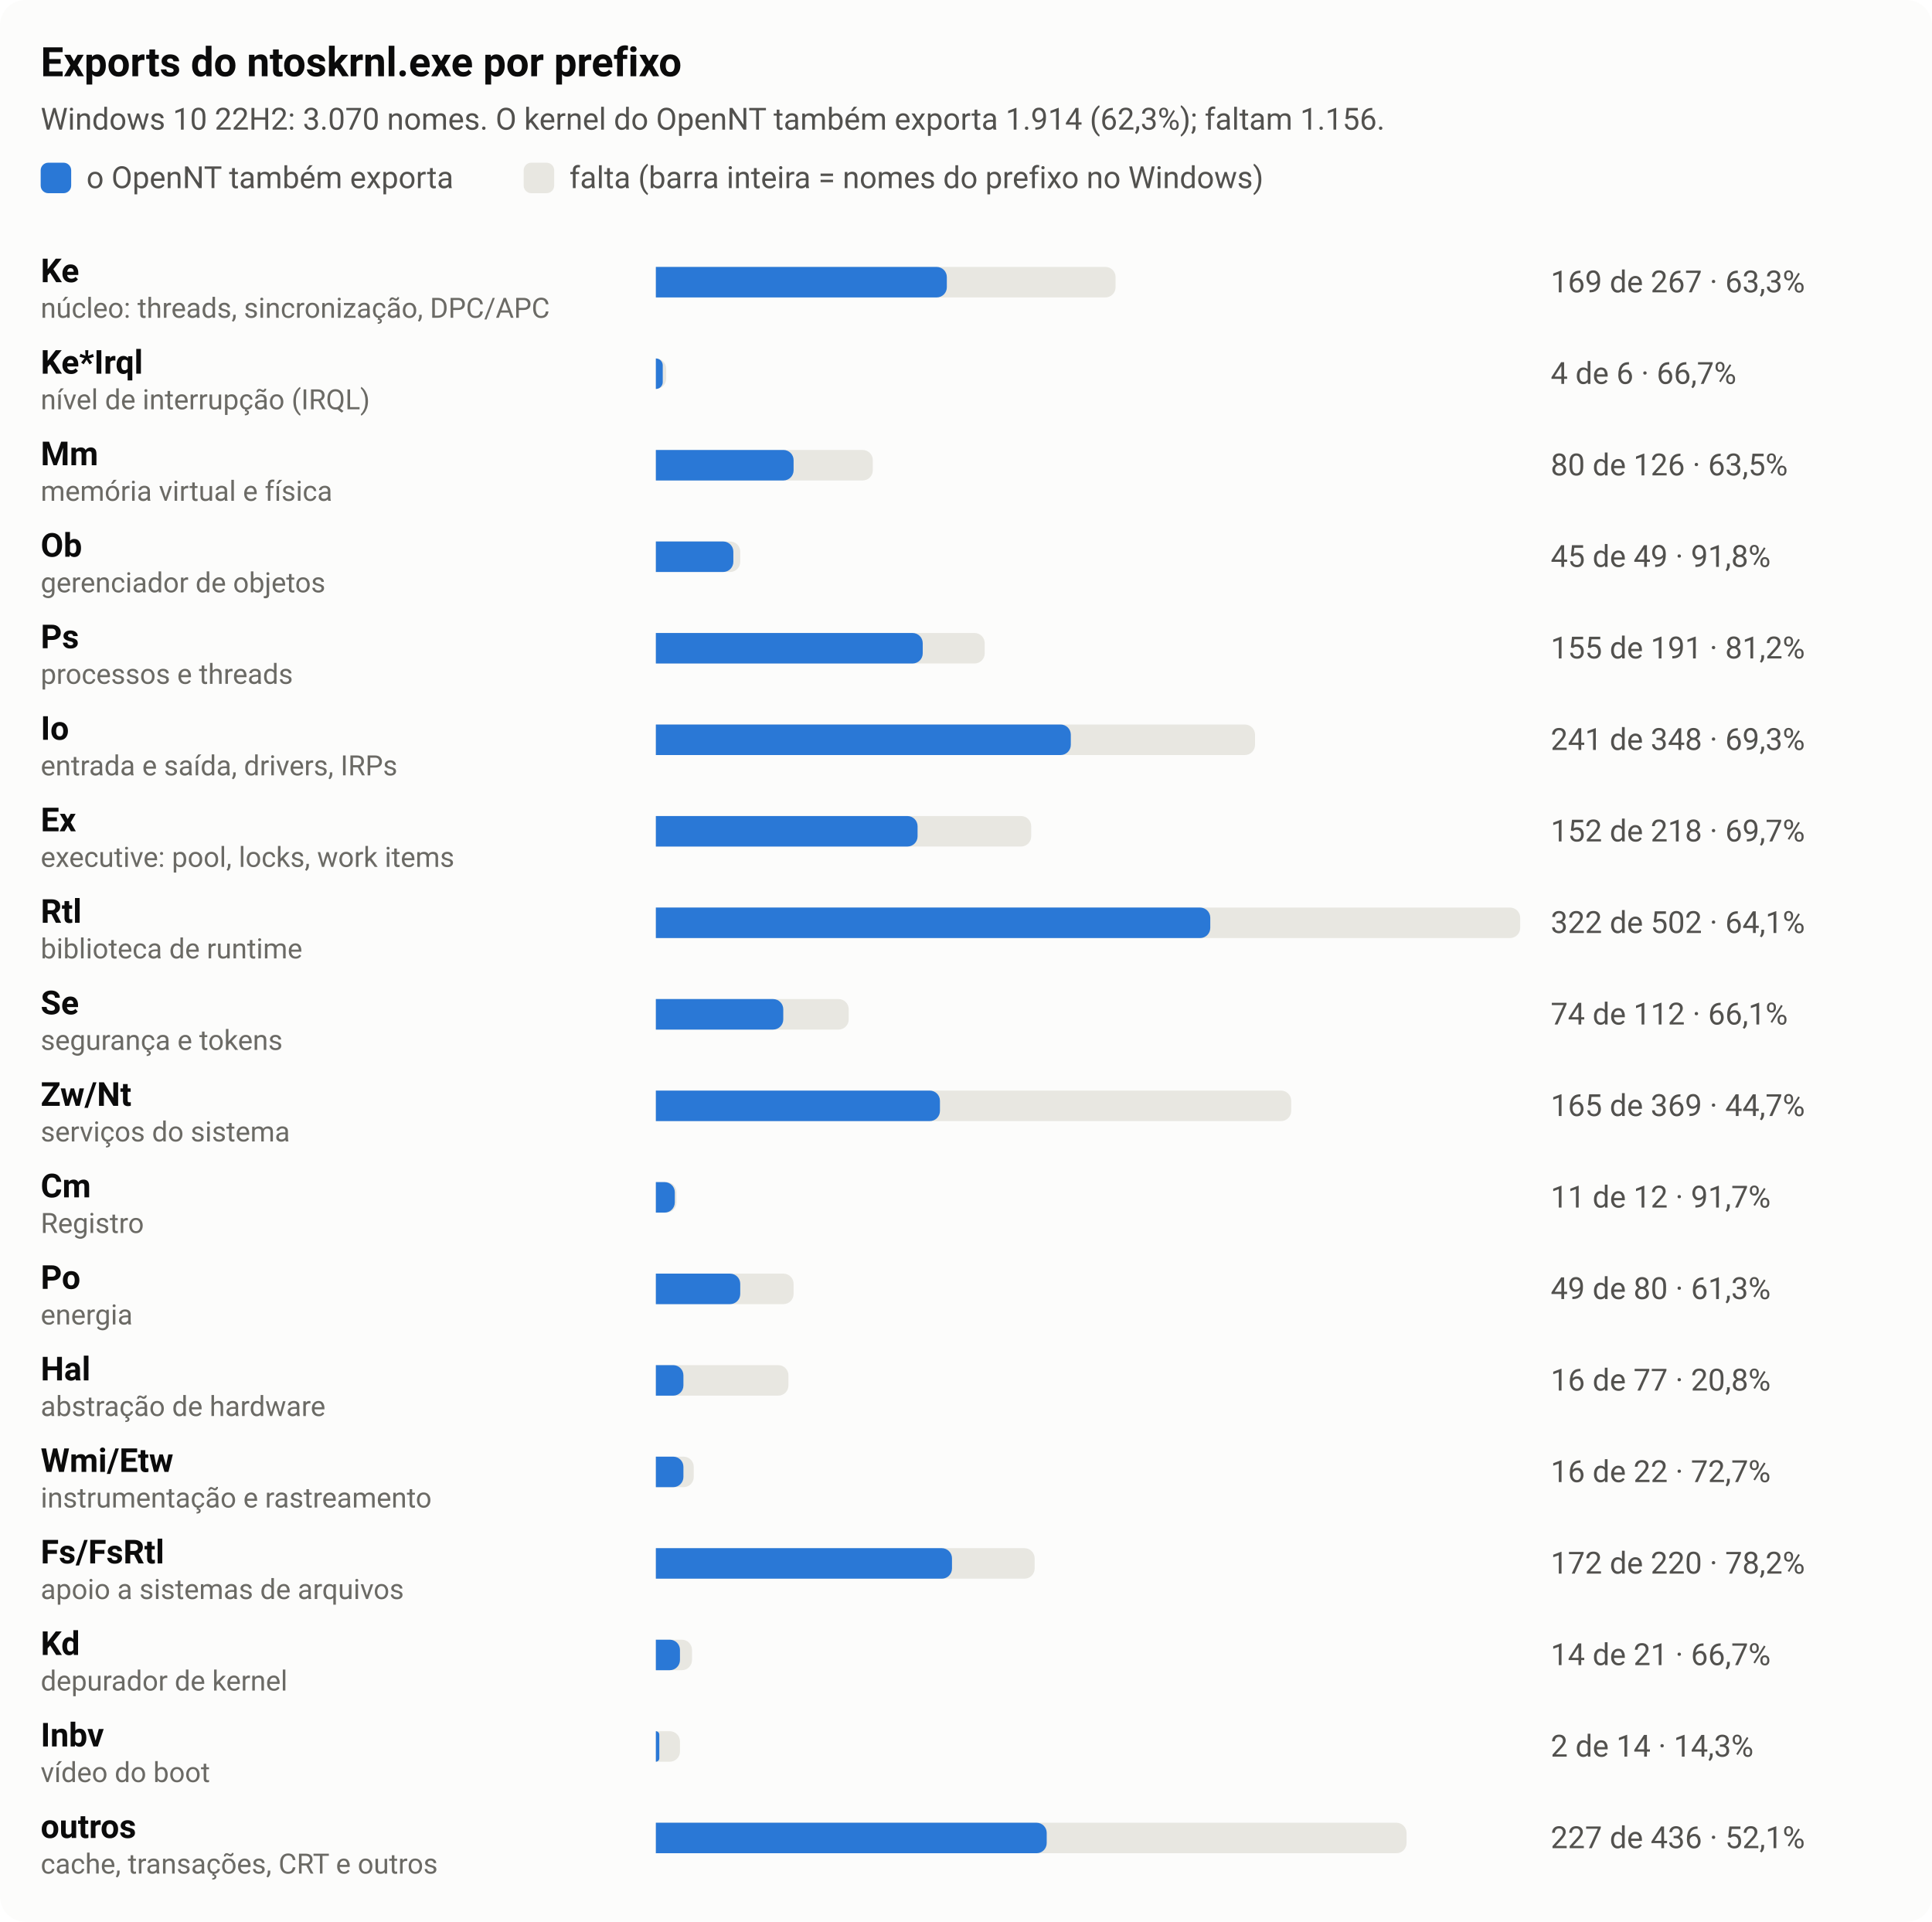
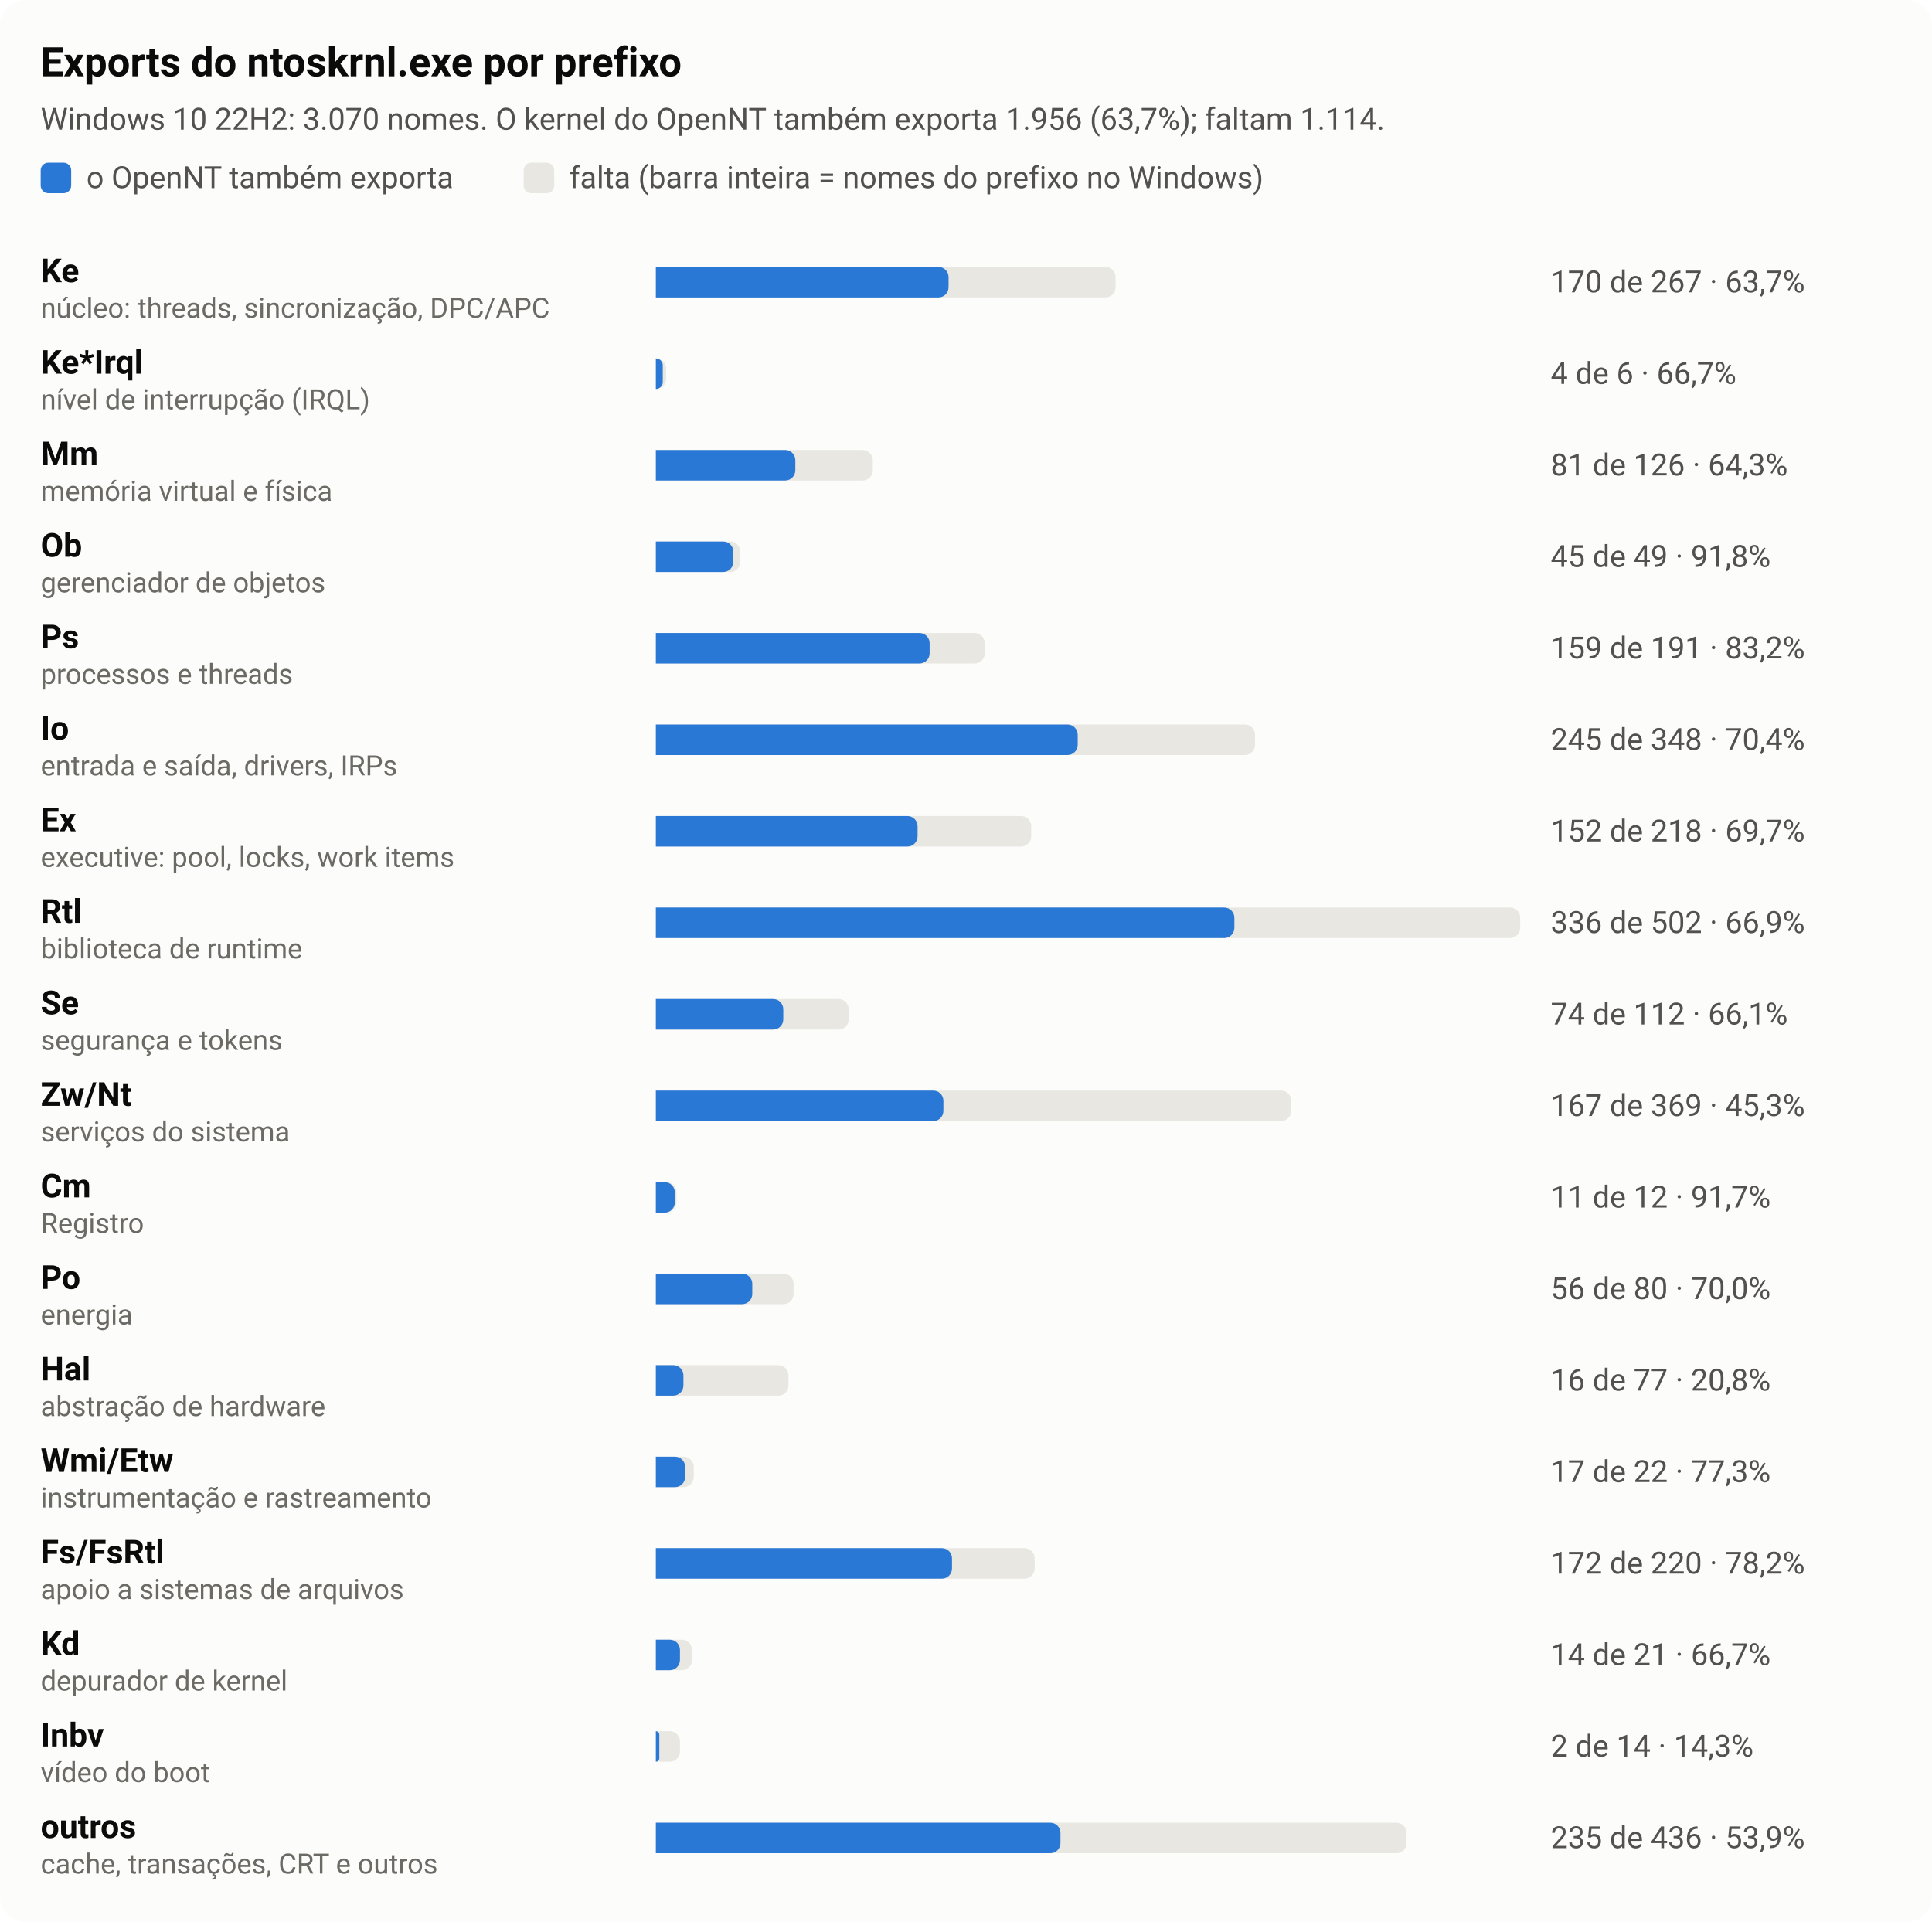
<svg xmlns="http://www.w3.org/2000/svg" width="760" height="756" viewBox="0 0 760 756" role="img" aria-labelledby="pc-title">
  <style>.pc-bg{fill:#fcfcfb}.pc-t{font:600 16px system-ui,-apple-system,Segoe UI,Roboto,sans-serif;fill:#0b0b0b}.pc-s,.pc-v{font:12px system-ui,-apple-system,Segoe UI,Roboto,sans-serif;fill:#52514e}.pc-v{font-variant-numeric:tabular-nums}.pc-l{font:600 13px system-ui,-apple-system,Segoe UI,Roboto,sans-serif;fill:#0b0b0b}.pc-m{font:11px system-ui,-apple-system,Segoe UI,Roboto,sans-serif;fill:#6b6a65}.pc-k{fill:#e8e7e1}.pc-a{fill:#2a78d6}@media (prefers-color-scheme:dark){.pc-bg{fill:#1a1a19}.pc-t,.pc-l{fill:#f0efec}.pc-s,.pc-v{fill:#c3c2b7}.pc-m{fill:#9d9b94}.pc-k{fill:#2c2c2a}.pc-a{fill:#3987e5}}</style>
  <rect class="pc-bg" width="760" height="756" rx="10" />
  <text class="pc-t" x="16" y="30">Exports do ntoskrnl.exe por prefixo</text>
-   <text class="pc-s" x="16" y="51">Windows 10 22H2: 3.070 nomes. O kernel do OpenNT também exporta 1.914 (62,3%); faltam 1.156.</text>
+   <text class="pc-s" x="16" y="51">Windows 10 22H2: 3.070 nomes. O kernel do OpenNT também exporta 1.956 (63,7%); faltam 1.114.</text>
  <rect class="pc-a" x="16" y="64" width="12" height="12" rx="3" />
  <text class="pc-v" x="34" y="74">o OpenNT também exporta</text>
  <rect class="pc-k" x="206" y="64" width="12" height="12" rx="3" />
  <text class="pc-v" x="224" y="74">falta (barra inteira = nomes do prefixo no Windows)</text>
  <g>
    <text class="pc-l" x="16" y="111">Ke</text>
    <text class="pc-m" x="16" y="125">núcleo: threads, sincronização, DPC/APC</text>
    <path class="pc-k" d="M258.0 105.0h176.84a4 4 0 0 1 4 4v4a4 4 0 0 1 -4 4h-176.84z" />
-     <path class="pc-a" d="M258.0 105.0h110.46a4 4 0 0 1 4 4v4a4 4 0 0 1 -4 4h-110.46z" />
-     <text class="pc-v" x="610" y="115">169 de 267 · 63,3%</text>
+     <path class="pc-a" d="M258.0 105.0h111.14a4 4 0 0 1 4 4v4a4 4 0 0 1 -4 4h-111.14z" />
+     <text class="pc-v" x="610" y="115">170 de 267 · 63,7%</text>
  </g>
  <g>
    <text class="pc-l" x="16" y="147">Ke*Irql</text>
    <text class="pc-m" x="16" y="161">nível de interrupção (IRQL)</text>
    <path class="pc-k" d="M258.0 141.0h0.06a4 4 0 0 1 4 4v4a4 4 0 0 1 -4 4h-0.06z" />
    <path class="pc-a" d="M258.0 141.0h0.00a2.709 2.709 0 0 1 2.709 2.709v6.582a2.709 2.709 0 0 1 -2.709 2.709h-0.00z" />
    <text class="pc-v" x="610" y="151">4 de 6 · 66,7%</text>
  </g>
  <g>
    <text class="pc-l" x="16" y="183">Mm</text>
    <text class="pc-m" x="16" y="197">memória virtual e física</text>
    <path class="pc-k" d="M258.0 177.0h81.34a4 4 0 0 1 4 4v4a4 4 0 0 1 -4 4h-81.34z" />
-     <path class="pc-a" d="M258.0 177.0h50.18a4 4 0 0 1 4 4v4a4 4 0 0 1 -4 4h-50.18z" />
-     <text class="pc-v" x="610" y="187">80 de 126 · 63,5%</text>
+     <path class="pc-a" d="M258.0 177.0h50.86a4 4 0 0 1 4 4v4a4 4 0 0 1 -4 4h-50.86z" />
+     <text class="pc-v" x="610" y="187">81 de 126 · 64,3%</text>
  </g>
  <g>
    <text class="pc-l" x="16" y="219">Ob</text>
    <text class="pc-m" x="16" y="233">gerenciador de objetos</text>
    <path class="pc-k" d="M258.0 213.0h29.19a4 4 0 0 1 4 4v4a4 4 0 0 1 -4 4h-29.19z" />
    <path class="pc-a" d="M258.0 213.0h26.48a4 4 0 0 1 4 4v4a4 4 0 0 1 -4 4h-26.48z" />
    <text class="pc-v" x="610" y="223">45 de 49 · 91,8%</text>
  </g>
  <g>
    <text class="pc-l" x="16" y="255">Ps</text>
    <text class="pc-m" x="16" y="269">processos e threads</text>
    <path class="pc-k" d="M258.0 249.0h125.36a4 4 0 0 1 4 4v4a4 4 0 0 1 -4 4h-125.36z" />
-     <path class="pc-a" d="M258.0 249.0h100.98a4 4 0 0 1 4 4v4a4 4 0 0 1 -4 4h-100.98z" />
-     <text class="pc-v" x="610" y="259">155 de 191 · 81,2%</text>
+     <path class="pc-a" d="M258.0 249.0h103.69a4 4 0 0 1 4 4v4a4 4 0 0 1 -4 4h-103.69z" />
+     <text class="pc-v" x="610" y="259">159 de 191 · 83,2%</text>
  </g>
  <g>
    <text class="pc-l" x="16" y="291">Io</text>
    <text class="pc-m" x="16" y="305">entrada e saída, drivers, IRPs</text>
    <path class="pc-k" d="M258.0 285.0h231.70a4 4 0 0 1 4 4v4a4 4 0 0 1 -4 4h-231.70z" />
-     <path class="pc-a" d="M258.0 285.0h159.23a4 4 0 0 1 4 4v4a4 4 0 0 1 -4 4h-159.23z" />
-     <text class="pc-v" x="610" y="295">241 de 348 · 69,3%</text>
+     <path class="pc-a" d="M258.0 285.0h161.94a4 4 0 0 1 4 4v4a4 4 0 0 1 -4 4h-161.94z" />
+     <text class="pc-v" x="610" y="295">245 de 348 · 70,4%</text>
  </g>
  <g>
    <text class="pc-l" x="16" y="327">Ex</text>
    <text class="pc-m" x="16" y="341">executive: pool, locks, work items</text>
    <path class="pc-k" d="M258.0 321.0h143.65a4 4 0 0 1 4 4v4a4 4 0 0 1 -4 4h-143.65z" />
    <path class="pc-a" d="M258.0 321.0h98.95a4 4 0 0 1 4 4v4a4 4 0 0 1 -4 4h-98.95z" />
    <text class="pc-v" x="610" y="331">152 de 218 · 69,7%</text>
  </g>
  <g>
    <text class="pc-l" x="16" y="363">Rtl</text>
    <text class="pc-m" x="16" y="377">biblioteca de runtime</text>
    <path class="pc-k" d="M258.0 357.0h336.00a4 4 0 0 1 4 4v4a4 4 0 0 1 -4 4h-336.00z" />
-     <path class="pc-a" d="M258.0 357.0h214.09a4 4 0 0 1 4 4v4a4 4 0 0 1 -4 4h-214.09z" />
-     <text class="pc-v" x="610" y="367">322 de 502 · 64,1%</text>
+     <path class="pc-a" d="M258.0 357.0h223.57a4 4 0 0 1 4 4v4a4 4 0 0 1 -4 4h-223.57z" />
+     <text class="pc-v" x="610" y="367">336 de 502 · 66,9%</text>
  </g>
  <g>
    <text class="pc-l" x="16" y="399">Se</text>
    <text class="pc-m" x="16" y="413">segurança e tokens</text>
    <path class="pc-k" d="M258.0 393.0h71.86a4 4 0 0 1 4 4v4a4 4 0 0 1 -4 4h-71.86z" />
    <path class="pc-a" d="M258.0 393.0h46.12a4 4 0 0 1 4 4v4a4 4 0 0 1 -4 4h-46.12z" />
    <text class="pc-v" x="610" y="403">74 de 112 · 66,1%</text>
  </g>
  <g>
    <text class="pc-l" x="16" y="435">Zw/Nt</text>
    <text class="pc-m" x="16" y="449">serviços do sistema</text>
    <path class="pc-k" d="M258.0 429.0h245.92a4 4 0 0 1 4 4v4a4 4 0 0 1 -4 4h-245.92z" />
-     <path class="pc-a" d="M258.0 429.0h107.75a4 4 0 0 1 4 4v4a4 4 0 0 1 -4 4h-107.75z" />
-     <text class="pc-v" x="610" y="439">165 de 369 · 44,7%</text>
+     <path class="pc-a" d="M258.0 429.0h109.11a4 4 0 0 1 4 4v4a4 4 0 0 1 -4 4h-109.11z" />
+     <text class="pc-v" x="610" y="439">167 de 369 · 45,3%</text>
  </g>
  <g>
    <text class="pc-l" x="16" y="471">Cm</text>
    <text class="pc-m" x="16" y="485">Registro</text>
    <path class="pc-k" d="M258.0 465.0h4.13a4 4 0 0 1 4 4v4a4 4 0 0 1 -4 4h-4.13z" />
    <path class="pc-a" d="M258.0 465.0h3.45a4 4 0 0 1 4 4v4a4 4 0 0 1 -4 4h-3.45z" />
    <text class="pc-v" x="610" y="475">11 de 12 · 91,7%</text>
  </g>
  <g>
    <text class="pc-l" x="16" y="507">Po</text>
    <text class="pc-m" x="16" y="521">energia</text>
    <path class="pc-k" d="M258.0 501.0h50.18a4 4 0 0 1 4 4v4a4 4 0 0 1 -4 4h-50.18z" />
-     <path class="pc-a" d="M258.0 501.0h29.19a4 4 0 0 1 4 4v4a4 4 0 0 1 -4 4h-29.19z" />
-     <text class="pc-v" x="610" y="511">49 de 80 · 61,3%</text>
+     <path class="pc-a" d="M258.0 501.0h33.93a4 4 0 0 1 4 4v4a4 4 0 0 1 -4 4h-33.93z" />
+     <text class="pc-v" x="610" y="511">56 de 80 · 70,0%</text>
  </g>
  <g>
    <text class="pc-l" x="16" y="543">Hal</text>
    <text class="pc-m" x="16" y="557">abstração de hardware</text>
    <path class="pc-k" d="M258.0 537.0h48.15a4 4 0 0 1 4 4v4a4 4 0 0 1 -4 4h-48.15z" />
    <path class="pc-a" d="M258.0 537.0h6.84a4 4 0 0 1 4 4v4a4 4 0 0 1 -4 4h-6.84z" />
    <text class="pc-v" x="610" y="547">16 de 77 · 20,8%</text>
  </g>
  <g>
    <text class="pc-l" x="16" y="579">Wmi/Etw</text>
    <text class="pc-m" x="16" y="593">instrumentação e rastreamento</text>
    <path class="pc-k" d="M258.0 573.0h10.90a4 4 0 0 1 4 4v4a4 4 0 0 1 -4 4h-10.90z" />
-     <path class="pc-a" d="M258.0 573.0h6.84a4 4 0 0 1 4 4v4a4 4 0 0 1 -4 4h-6.84z" />
-     <text class="pc-v" x="610" y="583">16 de 22 · 72,7%</text>
+     <path class="pc-a" d="M258.0 573.0h7.51a4 4 0 0 1 4 4v4a4 4 0 0 1 -4 4h-7.51z" />
+     <text class="pc-v" x="610" y="583">17 de 22 · 77,3%</text>
  </g>
  <g>
    <text class="pc-l" x="16" y="615">Fs/FsRtl</text>
    <text class="pc-m" x="16" y="629">apoio a sistemas de arquivos</text>
    <path class="pc-k" d="M258.0 609.0h145.00a4 4 0 0 1 4 4v4a4 4 0 0 1 -4 4h-145.00z" />
    <path class="pc-a" d="M258.0 609.0h112.49a4 4 0 0 1 4 4v4a4 4 0 0 1 -4 4h-112.49z" />
    <text class="pc-v" x="610" y="619">172 de 220 · 78,2%</text>
  </g>
  <g>
    <text class="pc-l" x="16" y="651">Kd</text>
    <text class="pc-m" x="16" y="665">depurador de kernel</text>
    <path class="pc-k" d="M258.0 645.0h10.22a4 4 0 0 1 4 4v4a4 4 0 0 1 -4 4h-10.22z" />
    <path class="pc-a" d="M258.0 645.0h5.48a4 4 0 0 1 4 4v4a4 4 0 0 1 -4 4h-5.48z" />
    <text class="pc-v" x="610" y="655">14 de 21 · 66,7%</text>
  </g>
  <g>
    <text class="pc-l" x="16" y="687">Inbv</text>
    <text class="pc-m" x="16" y="701">vídeo do boot</text>
    <path class="pc-k" d="M258.0 681.0h5.48a4 4 0 0 1 4 4v4a4 4 0 0 1 -4 4h-5.48z" />
    <path class="pc-a" d="M258.0 681.0h0.00a1.355 1.355 0 0 1 1.355 1.355v9.291a1.355 1.355 0 0 1 -1.355 1.355h-0.00z" />
    <text class="pc-v" x="610" y="691">2 de 14 · 14,3%</text>
  </g>
  <g>
    <text class="pc-l" x="16" y="723">outros</text>
    <text class="pc-m" x="16" y="737">cache, transações, CRT e outros</text>
    <path class="pc-k" d="M258.0 717.0h291.30a4 4 0 0 1 4 4v4a4 4 0 0 1 -4 4h-291.30z" />
-     <path class="pc-a" d="M258.0 717.0h149.75a4 4 0 0 1 4 4v4a4 4 0 0 1 -4 4h-149.75z" />
-     <text class="pc-v" x="610" y="727">227 de 436 · 52,1%</text>
+     <path class="pc-a" d="M258.0 717.0h155.16a4 4 0 0 1 4 4v4a4 4 0 0 1 -4 4h-155.16z" />
+     <text class="pc-v" x="610" y="727">235 de 436 · 53,9%</text>
  </g>
</svg>
